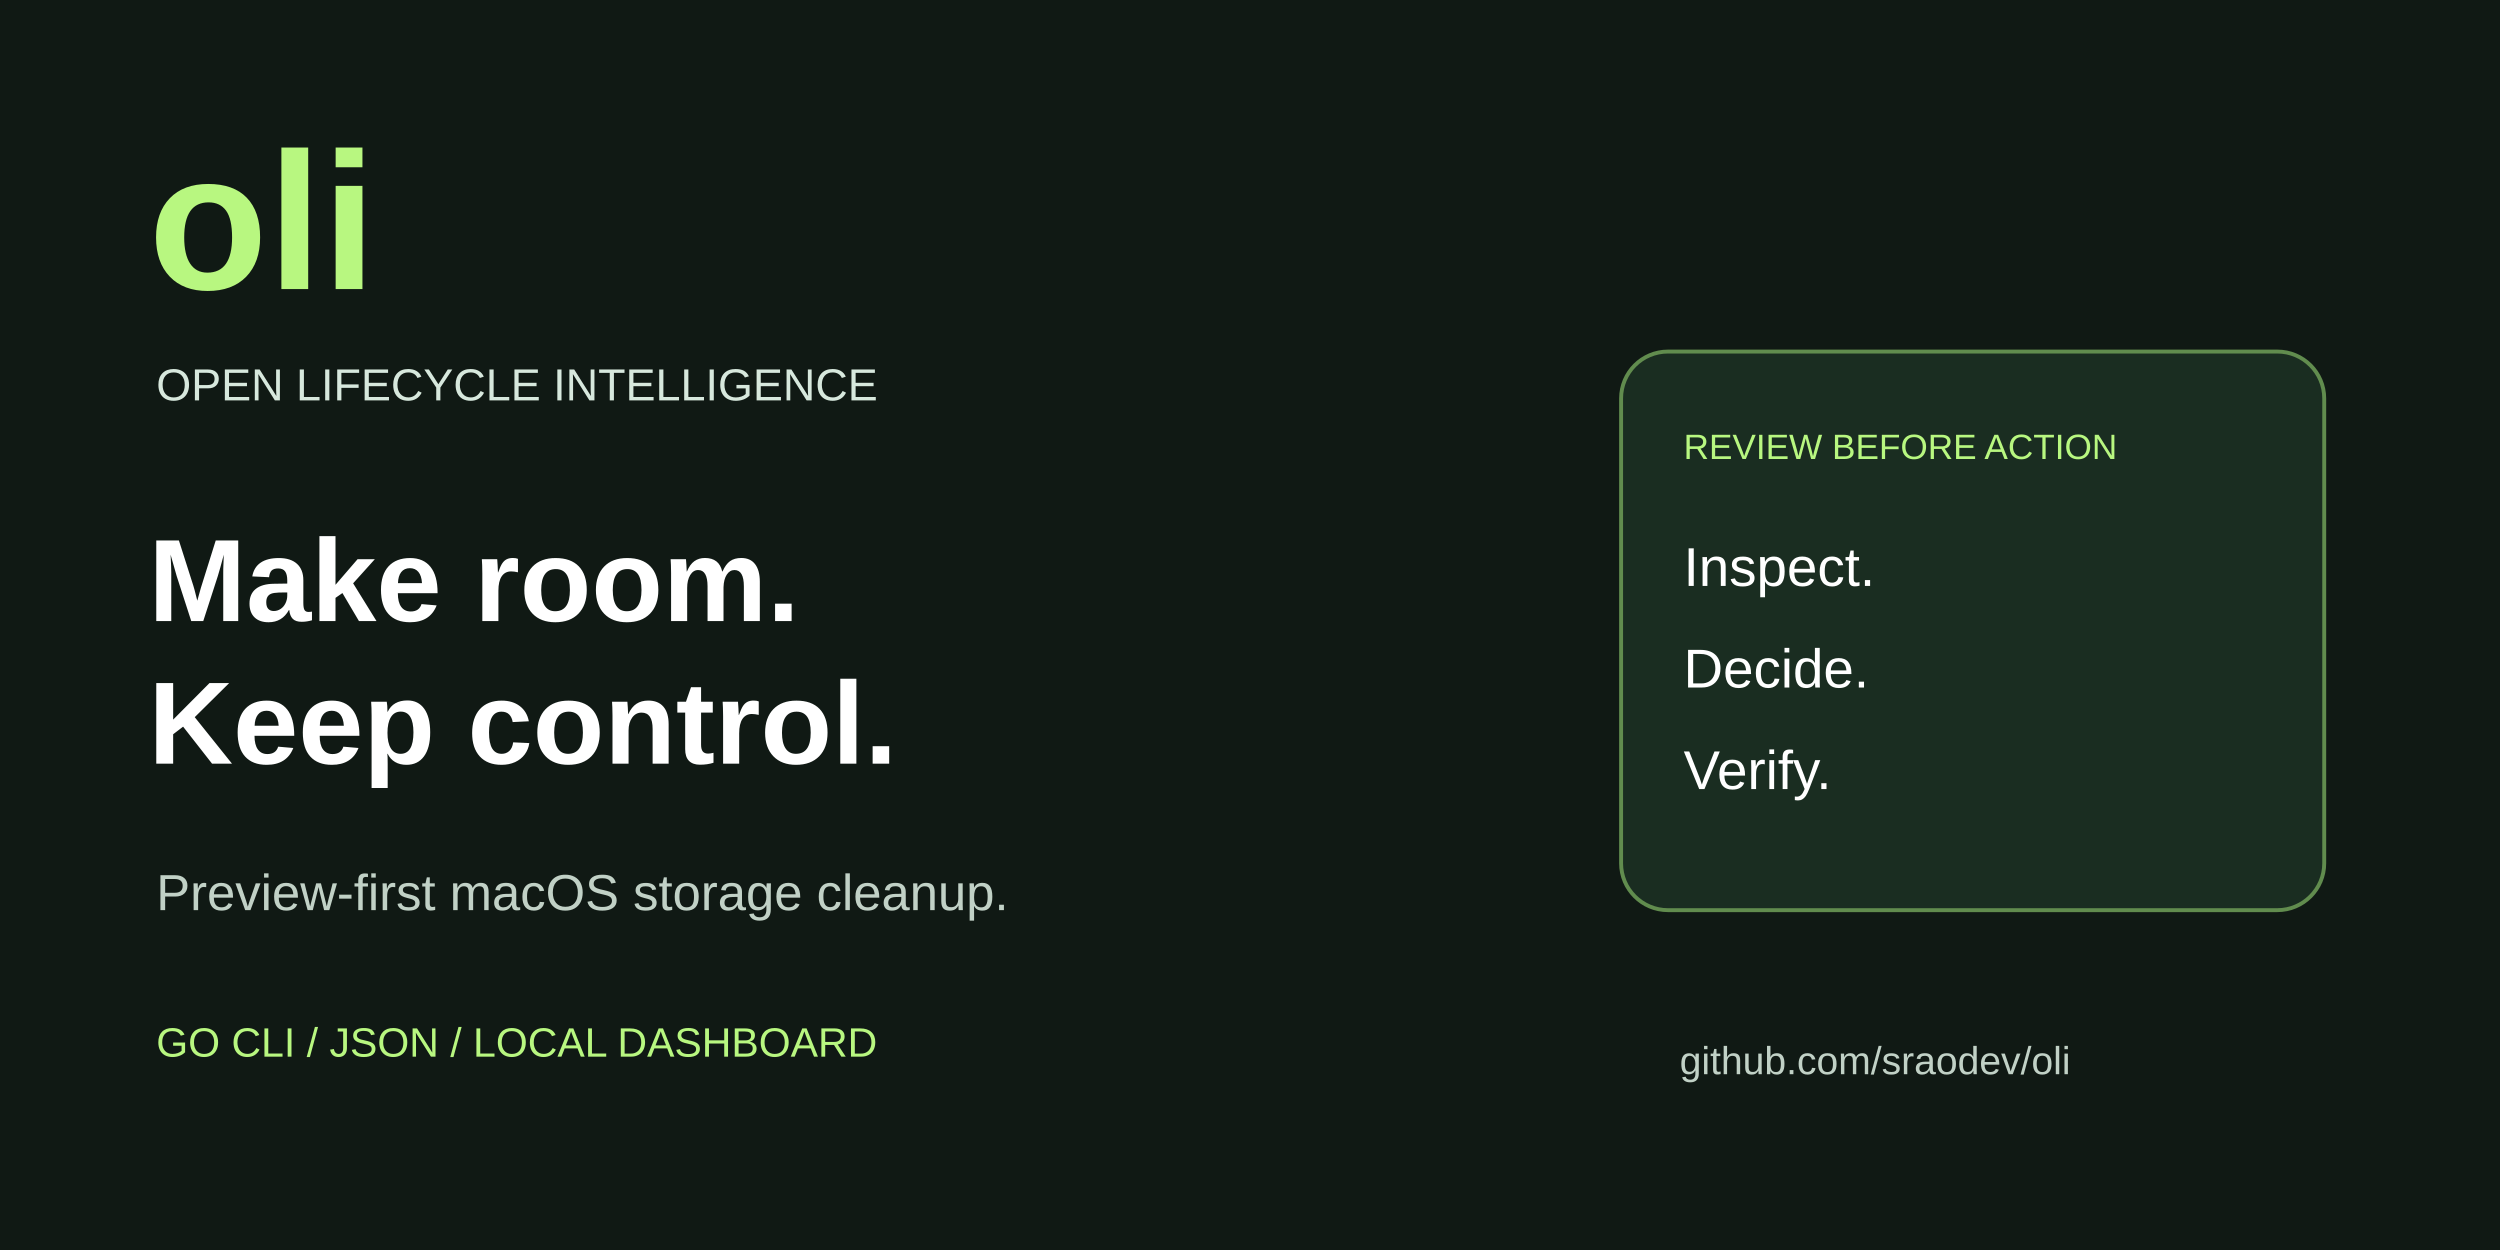
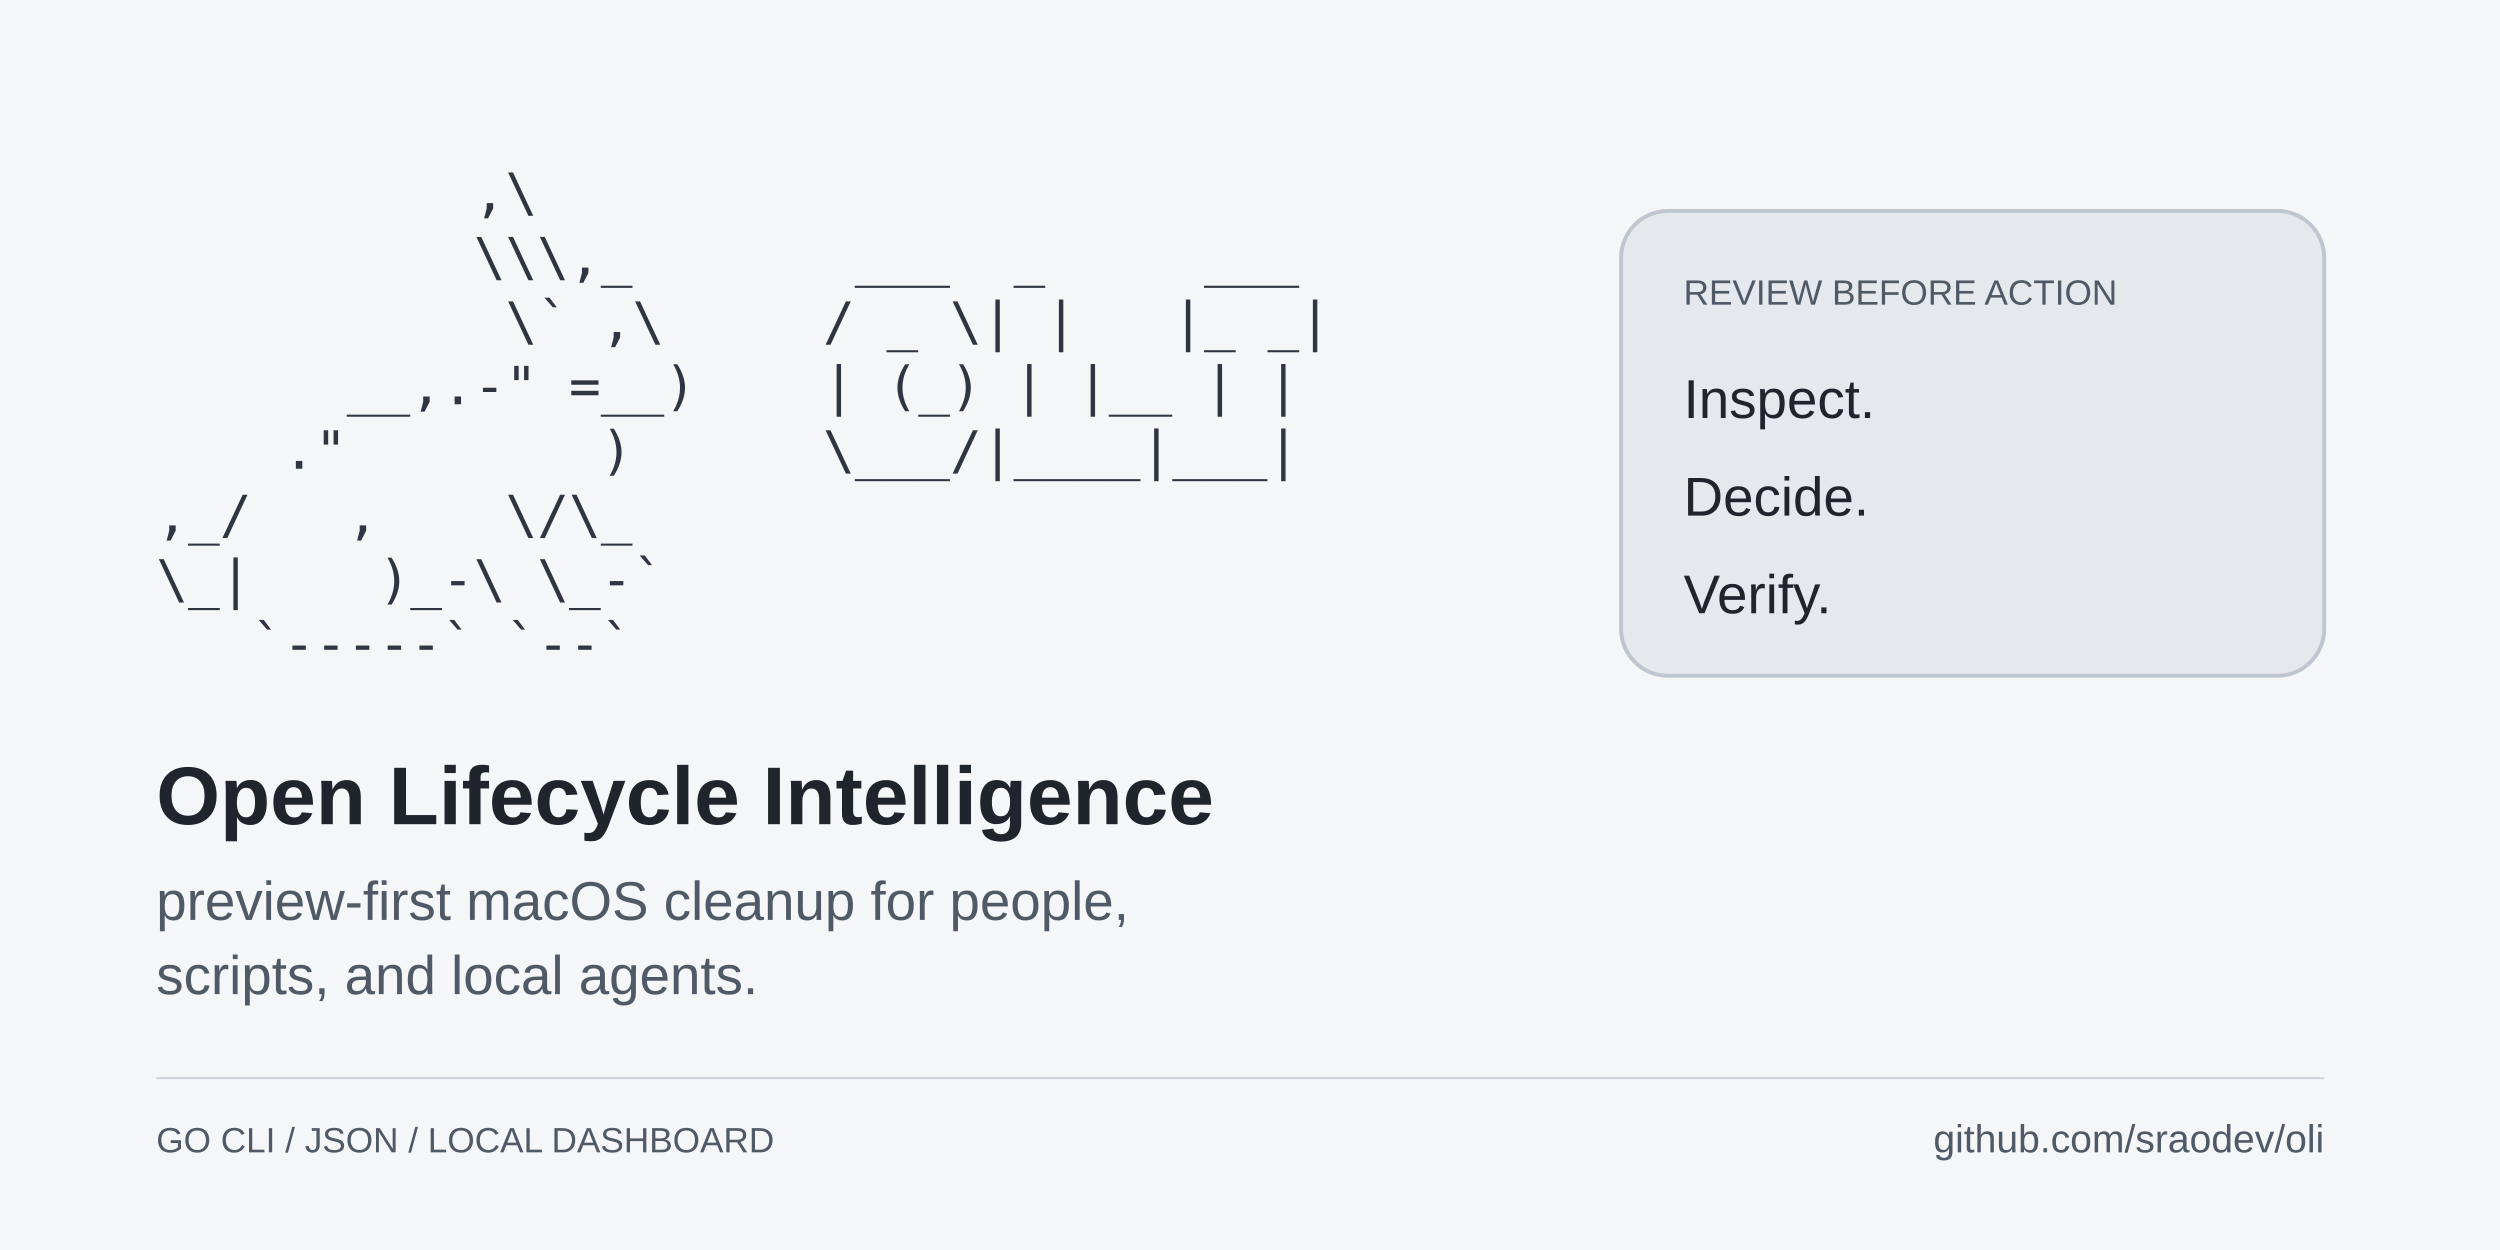
<svg xmlns="http://www.w3.org/2000/svg" width="1280" height="640" viewBox="0 0 1280 640" role="img" aria-labelledby="title desc">
-   <rect width="1280" height="640" fill="#101914" />
+   <rect width="1280" height="640" fill="#f5f6f8" />
  <g font-family="Arial, Helvetica, sans-serif">
-     <text x="76" y="148" fill="#b8f780" font-size="100" font-weight="700">oli</text>
-     <text x="80" y="205" fill="#d7e8dd" font-size="23">OPEN LIFECYCLE INTELLIGENCE</text>
-     <text x="76" y="318" fill="#ffffff" font-size="60" font-weight="700">Make room.</text>
-     <text x="76" y="391" fill="#ffffff" font-size="60" font-weight="700">Keep control.</text>
-     <text x="80" y="466" fill="#c1d1c6" font-size="26">Preview-first macOS storage cleanup.</text>
-     <text x="80" y="541" fill="#b8f780" font-size="21">GO CLI  /  JSON  /  LOCAL DASHBOARD</text>
-     <rect x="830" y="180" width="360" height="286" rx="24" fill="#1a2d21" stroke="#618c4e" stroke-width="2" />
-     <text x="862" y="235" fill="#b8f780" font-size="18">REVIEW BEFORE ACTION</text>
-     <text x="862" y="300" fill="#ffffff" font-size="28">Inspect.</text>
-     <text x="862" y="352" fill="#ffffff" font-size="28">Decide.</text>
-     <text x="862" y="404" fill="#ffffff" font-size="28">Verify.</text>
-     <text x="860" y="550" fill="#c1d1c6" font-size="20">github.com/sraodev/oli</text>
+     <g font-family="Menlo, monospace" font-size="27" fill="#303641" xml:space="preserve">
+       <text x="80" y="108">          ,\</text>
+       <text x="80" y="141">          \\\,_       ___  _     ___</text>
+       <text x="80" y="174">           \` ,\     / _ \| |   |_ _|</text>
+       <text x="80" y="207">      __,.-" =__)    | (_) | |__ | |</text>
+       <text x="80" y="240">    ."        )      \___/|____|___|</text>
+       <text x="80" y="273">,_/   ,    \/\_</text>
+       <text x="80" y="306">\_|    )_-\ \_-`</text>
+       <text x="80" y="339">   `-----` `--`</text>
+     </g>
+     <text x="80" y="422" fill="#20252d" font-size="42" font-weight="700">Open Lifecycle Intelligence</text>
+     <text x="80" y="471" fill="#505966" font-size="28">preview-first macOS cleanup for people,</text>
+     <text x="80" y="509" fill="#505966" font-size="28">scripts, and local agents.</text>
+     <rect x="830" y="108" width="360" height="238" rx="24" fill="#e5e8ed" stroke="#bfc6cf" stroke-width="2" />
+     <text x="862" y="156" fill="#505966" font-size="18">REVIEW BEFORE ACTION</text>
+     <text x="862" y="214" fill="#20252d" font-size="28">Inspect.</text>
+     <text x="862" y="264" fill="#20252d" font-size="28">Decide.</text>
+     <text x="862" y="314" fill="#20252d" font-size="28">Verify.</text>
+     <path d="M80 552H1190" stroke="#cdd2da" />
+     <text x="80" y="590" fill="#505966" font-size="18">GO CLI  /  JSON  /  LOCAL DASHBOARD</text>
+     <text x="1190" y="590" text-anchor="end" fill="#505966" font-size="20">github.com/sraodev/oli</text>
  </g>
</svg>
